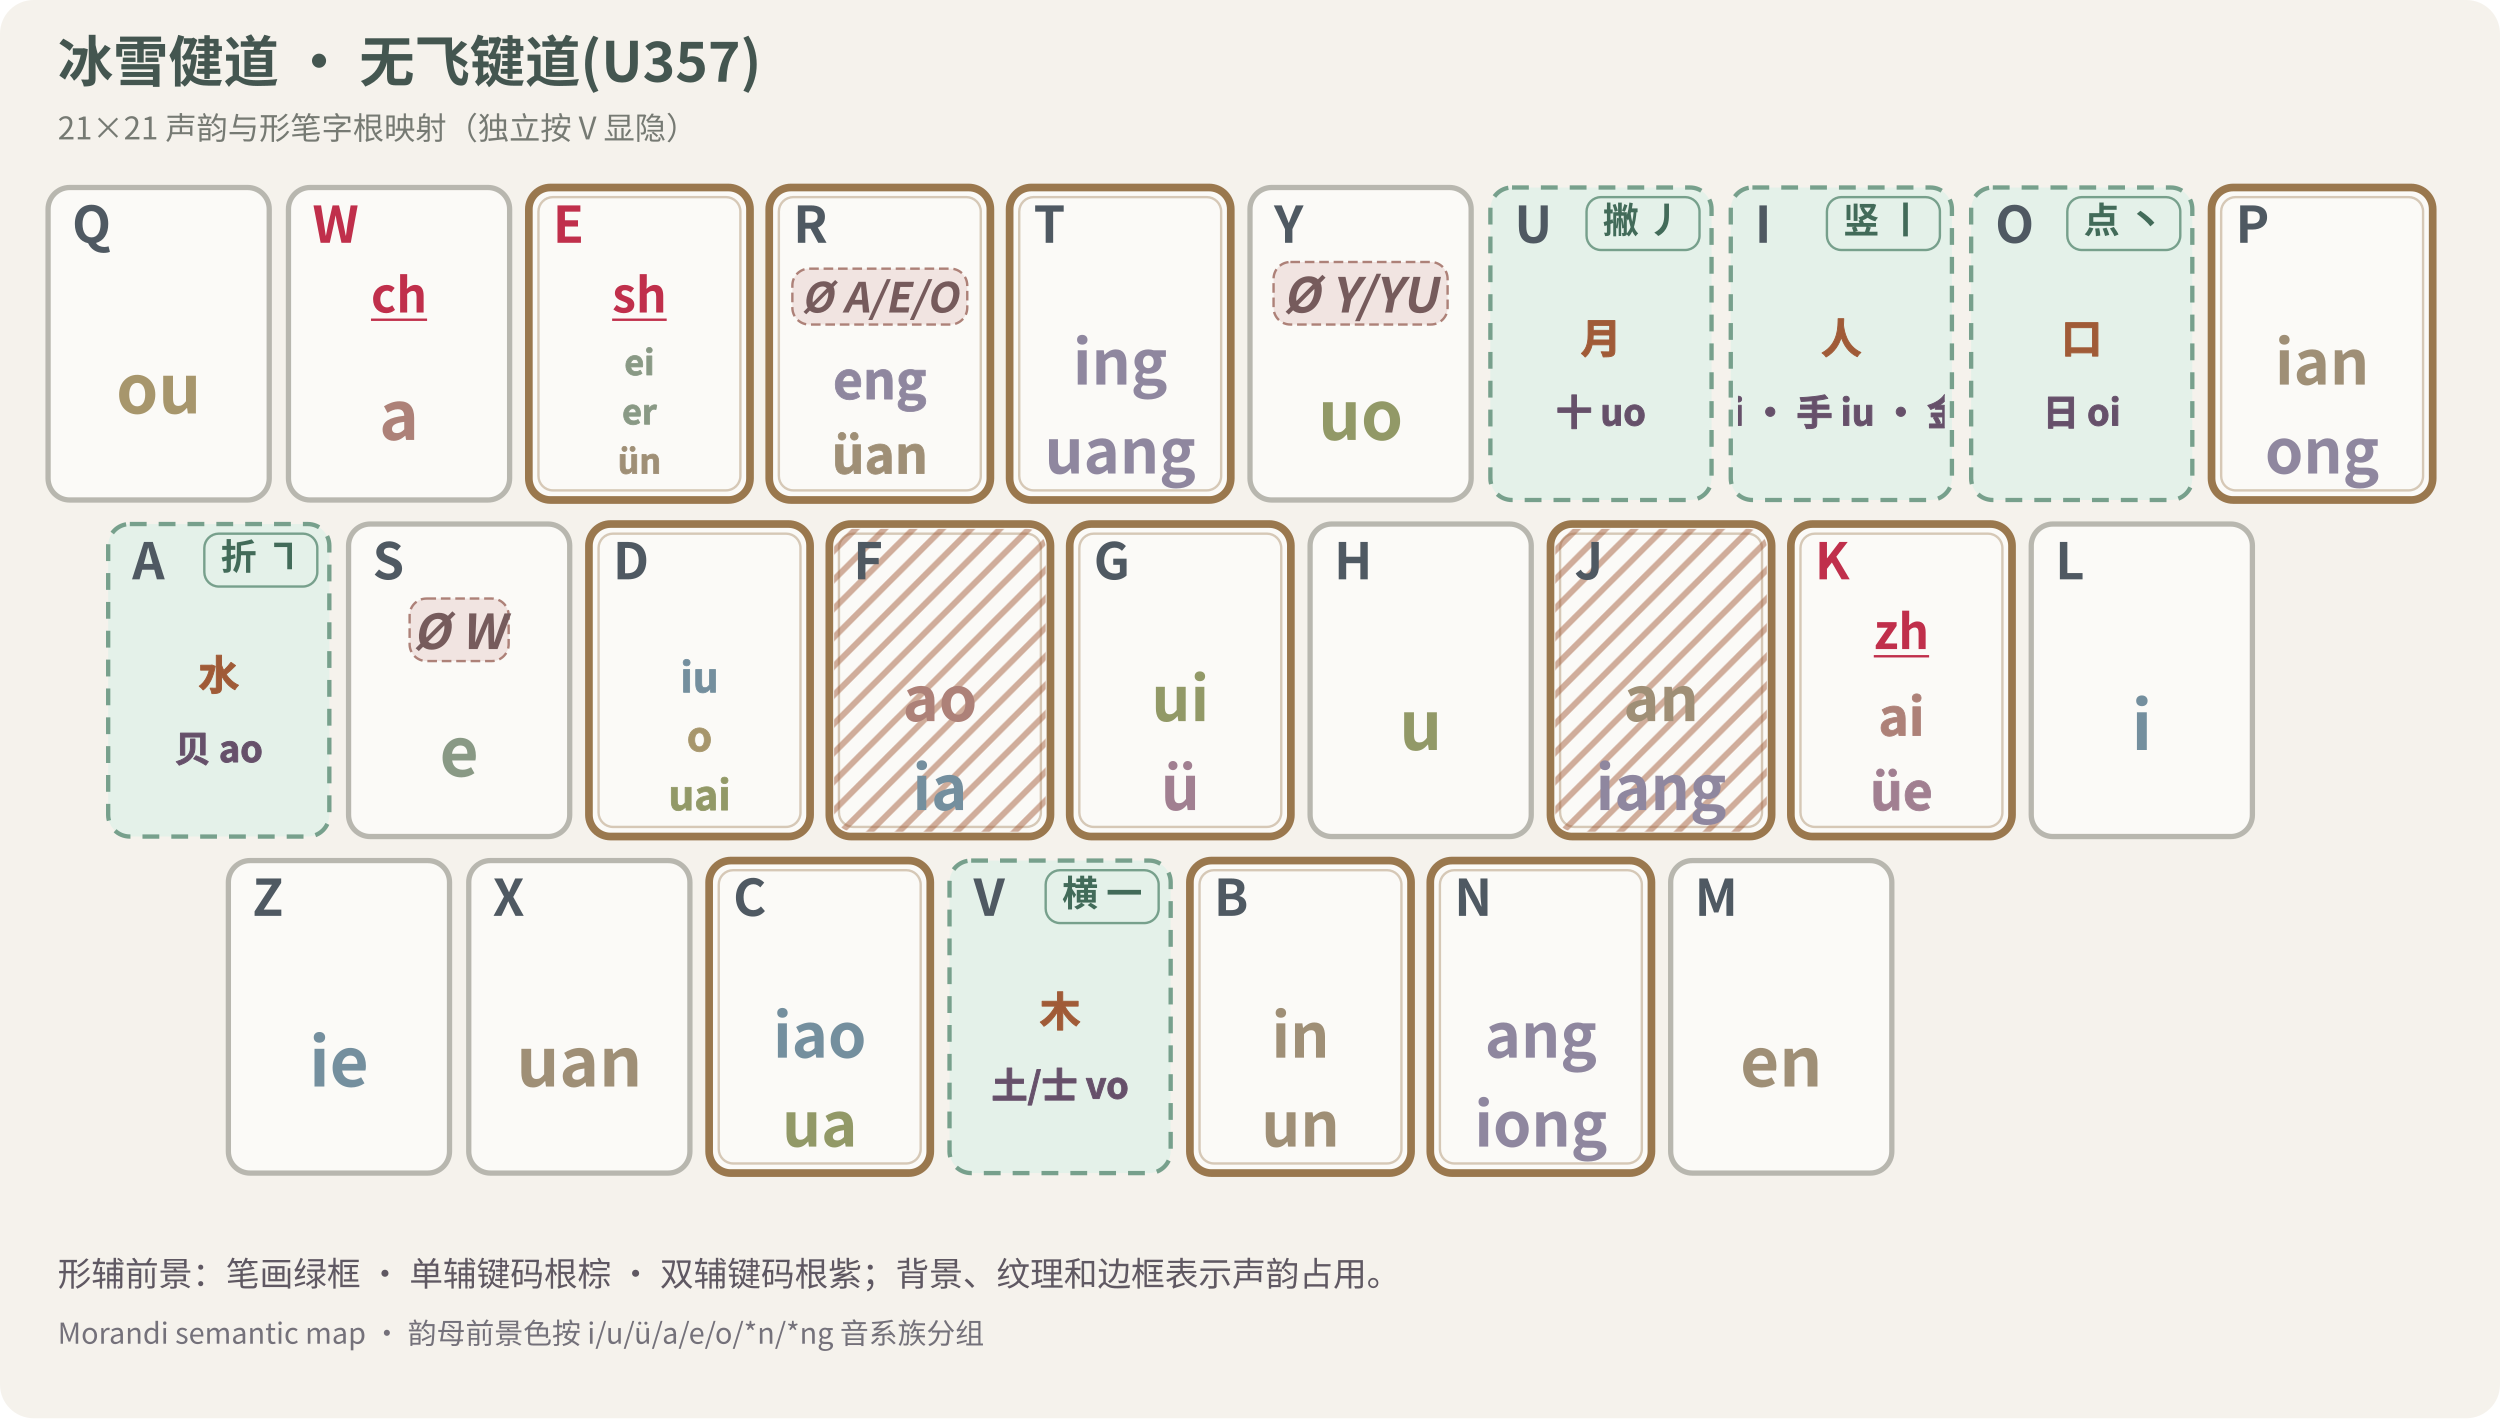
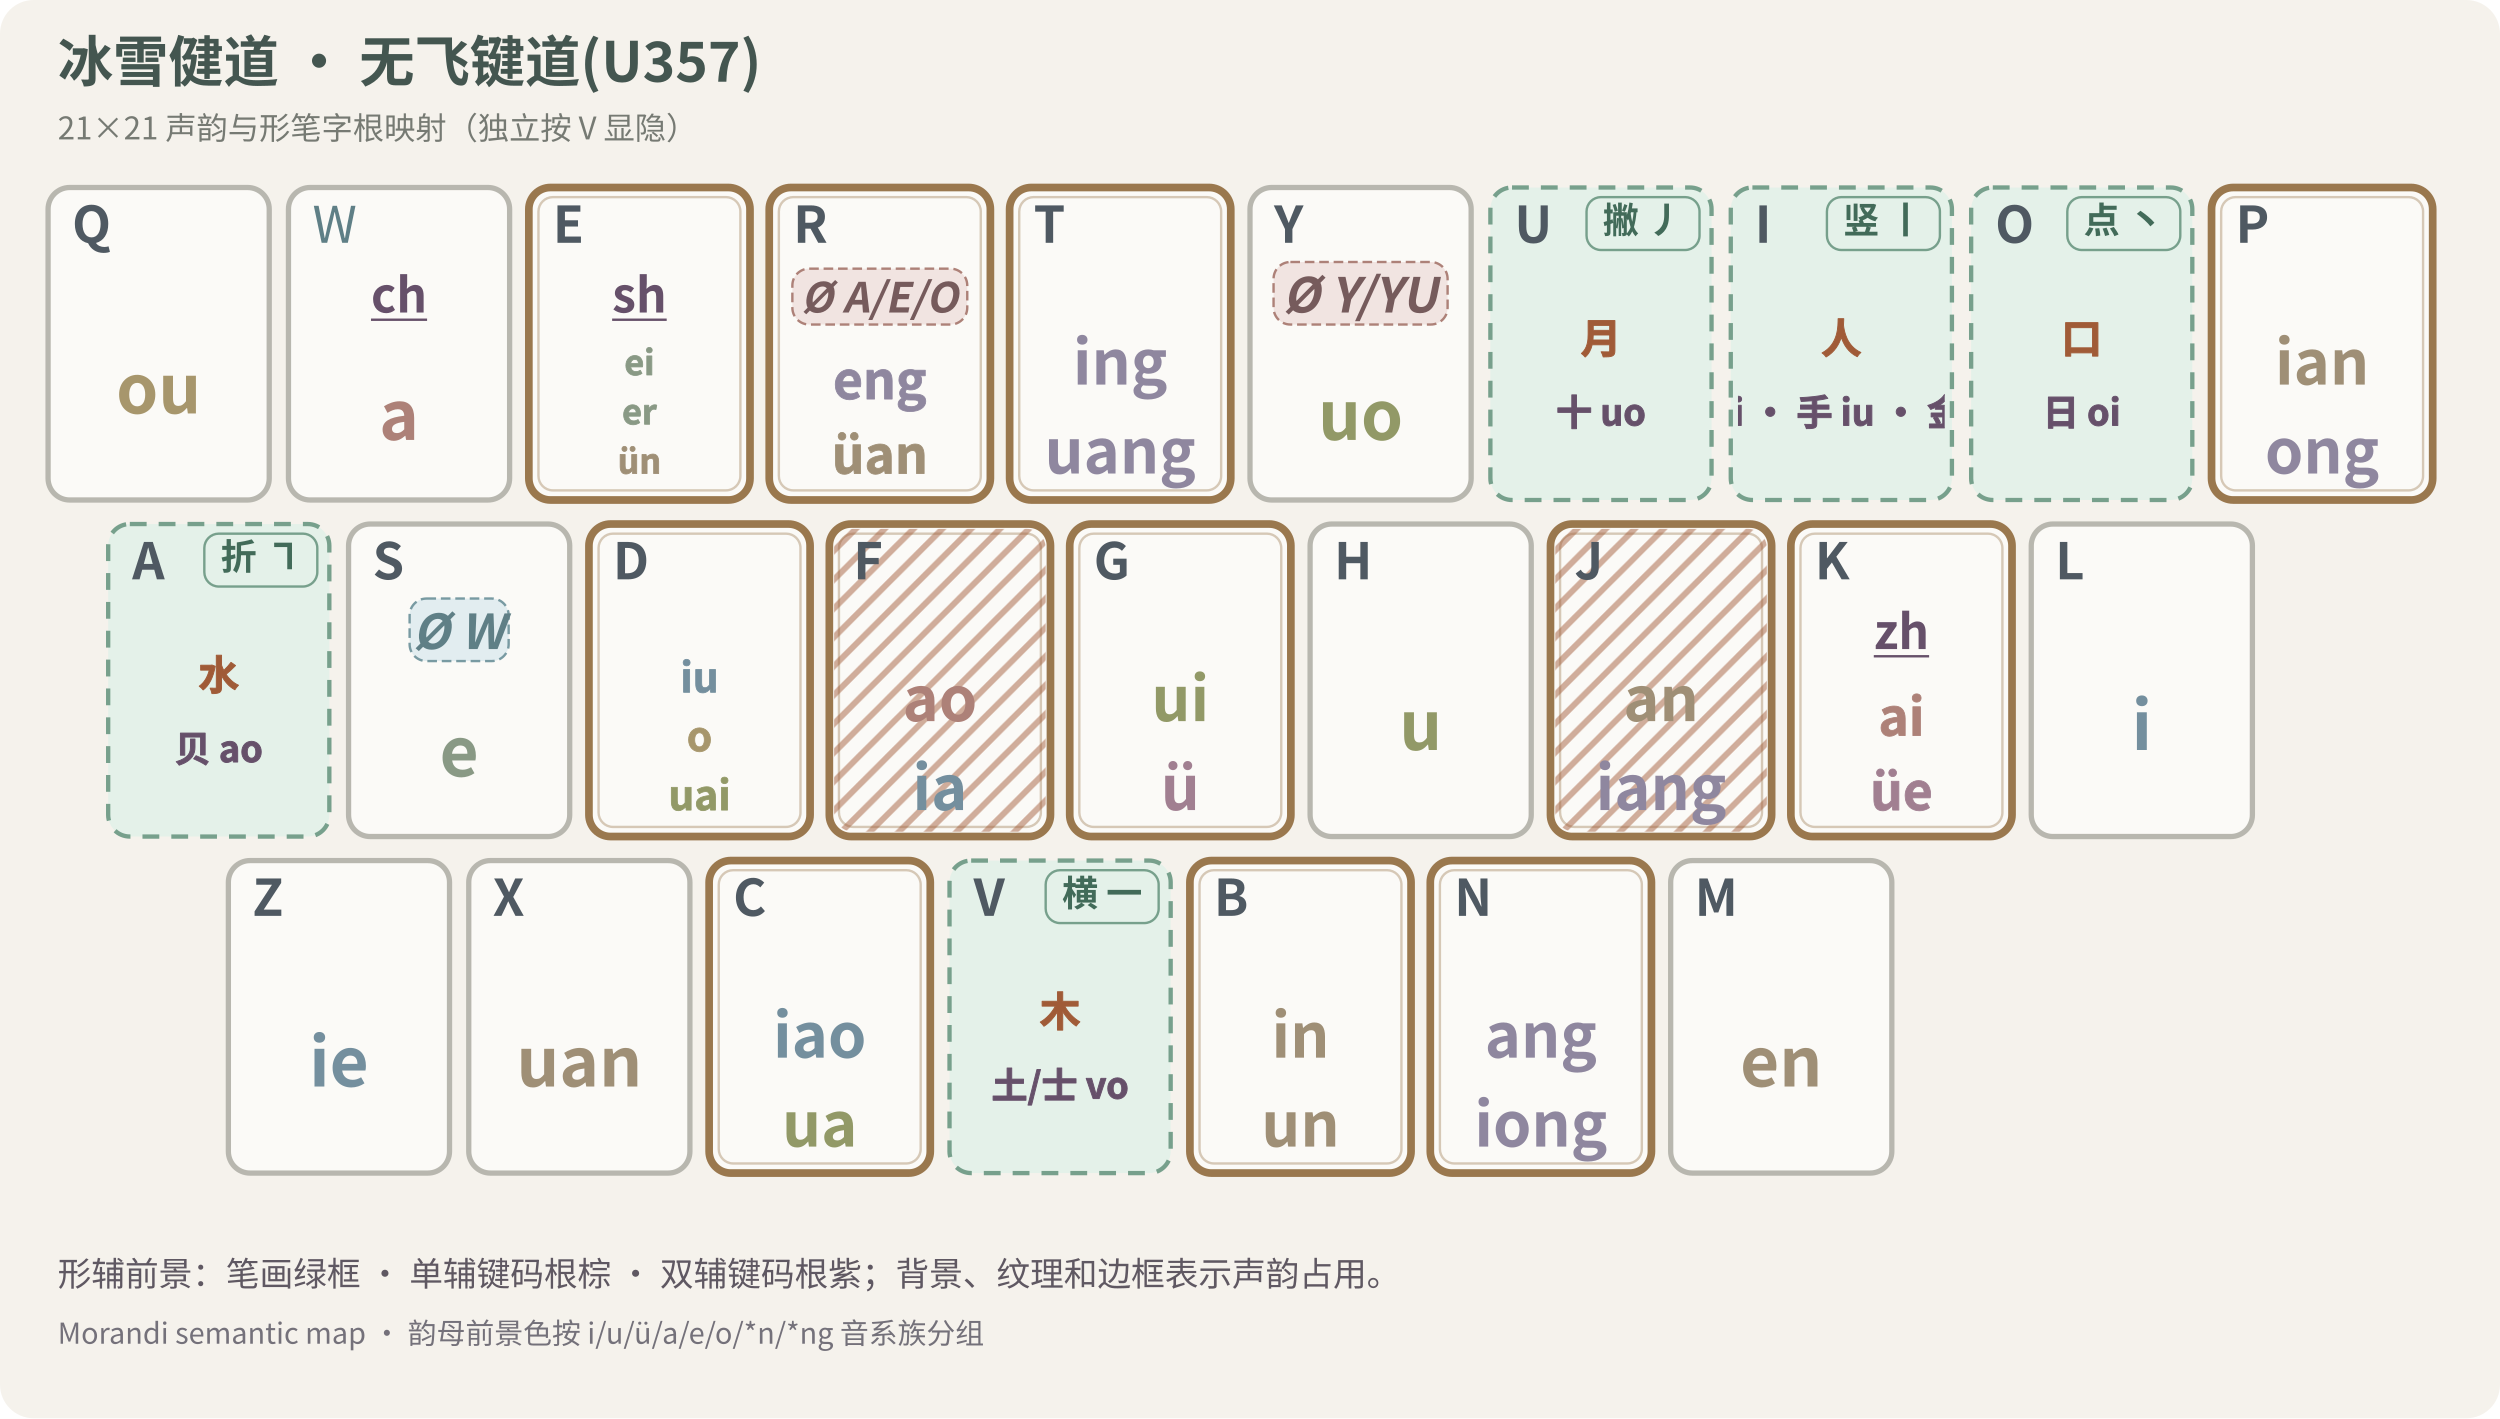
<svg xmlns="http://www.w3.org/2000/svg" class="keysvg nf4-keysvg" viewBox="0 0 1040 590" role="img" aria-labelledby="title desc">
  <defs>
    <pattern id="nf4-both" width="12" height="12" patternUnits="userSpaceOnUse">
      <rect width="12" height="12" fill="#fbfaf7" />
    </pattern>
    <pattern id="nf4-ionly" width="9" height="9" patternUnits="userSpaceOnUse">
      <rect width="9" height="9" fill="#e3eef4" />
      <path d="M2 0V9M7 0V9" stroke="#7399ad" stroke-opacity=".18" />
    </pattern>
    <pattern id="nf4-ronly" width="10" height="10" patternUnits="userSpaceOnUse">
      <rect width="10" height="10" fill="#f6ebd6" />
      <circle cx="3" cy="3" r="1.15" fill="#b39253" fill-opacity=".3" />
    </pattern>
    <pattern id="nf4-none" width="10" height="10" patternUnits="userSpaceOnUse">
      <rect width="10" height="10" fill="#eeece8" />
      <path d="M0 10L10 0" stroke="#aaa6a4" stroke-opacity=".14" />
    </pattern>
    <pattern id="nf4-multi" width="9" height="9" patternUnits="userSpaceOnUse">
      <rect width="9" height="9" fill="#f8efe2" />
      <path d="M-2 2L2-2M0 9L9 0M7 11L11 7" stroke="#9a784e" stroke-width="1.6" stroke-opacity=".27" />
    </pattern>
    <pattern id="nf4-anchor" width="12" height="12" patternUnits="userSpaceOnUse">
      <path d="M-3 3L3-3M0 12L12 0M9 15L15 9" stroke="#a05b37" stroke-width="2.5" stroke-opacity=".48" />
    </pattern>
  </defs>
  <rect width="1040" height="590" rx="14" fill="#f5f2ec" />
  <text x="24" y="34" font-family="Microsoft YaHei UI, Noto Sans CJK SC, sans-serif" font-size="23" fill="#445650" text-anchor="start" font-weight="760">冰雪健道 · 无飞键道(U357)</text>
  <text x="24" y="58" font-family="Microsoft YaHei UI, Noto Sans CJK SC, sans-serif" font-size="13" fill="#767a73" text-anchor="start" font-weight="500">21×21 声韵与形笔字根映射（独立按 V 显隐）</text>
  <g data-key="Q" data-role="sound">
    <clipPath id="snow_jiandao-clip-0-0">
      <rect x="23" y="81" width="86" height="124" rx="7" />
    </clipPath>
    <rect x="20" y="78" width="92" height="130" rx="9" fill="#fbfaf7" stroke="#b8b7af" stroke-width="2.2" />
    <g clip-path="url(#snow_jiandao-clip-0-0)">
      <text x="30" y="101" font-family="Microsoft YaHei UI, Noto Sans CJK SC, sans-serif" font-size="21" fill="#4f5962" text-anchor="start" font-weight="800" data-key-label="true">Q</text>
      <text x="66" y="172" font-family="Microsoft YaHei UI, Noto Sans CJK SC, sans-serif" font-size="28" fill="#a7966c" text-anchor="middle" font-weight="600" data-final="ou">ou</text>
    </g>
  </g>
  <g data-key="W" data-role="sound">
    <clipPath id="snow_jiandao-clip-0-1">
      <rect x="123" y="81" width="86" height="124" rx="7" />
    </clipPath>
    <rect x="120" y="78" width="92" height="130" rx="9" fill="#fbfaf7" stroke="#b8b7af" stroke-width="2.2" />
    <g clip-path="url(#snow_jiandao-clip-0-1)">
-       <text x="130" y="101" font-family="Microsoft YaHei UI, Noto Sans CJK SC, sans-serif" font-size="21" fill="#c02f4b" text-anchor="start" font-weight="800" data-key-label="true">W</text>
-       <text x="166" y="130" text-anchor="middle" font-family="Microsoft YaHei UI, Noto Sans CJK SC, sans-serif" font-size="20" font-weight="700" text-decoration="underline" fill="#c02f4b">ch</text>
+       <text x="130" y="101" font-family="Microsoft YaHei UI, Noto Sans CJK SC, sans-serif" font-size="21" fill="#5f7f86" text-anchor="start" font-weight="500" data-key-label="true">W</text>
+       <text x="166" y="130" text-anchor="middle" font-family="Microsoft YaHei UI, Noto Sans CJK SC, sans-serif" font-size="20" font-weight="700" text-decoration="underline" fill="#66506a">ch</text>
      <text x="166" y="183" font-family="Microsoft YaHei UI, Noto Sans CJK SC, sans-serif" font-size="28" fill="#ad8178" text-anchor="middle" font-weight="600" data-final="a">a</text>
    </g>
  </g>
  <g data-key="E" data-role="sound" data-multi="true">
    <clipPath id="snow_jiandao-clip-0-2">
      <rect x="223" y="81" width="86" height="124" rx="7" />
    </clipPath>
    <rect x="220" y="78" width="92" height="130" rx="9" fill="#fbfaf7" stroke="#9a784e" stroke-width="3.2" />
    <rect x="224" y="82" width="84" height="122" rx="6" fill="none" stroke="#9a784e" stroke-opacity=".38" />
    <g clip-path="url(#snow_jiandao-clip-0-2)">
-       <text x="230" y="101" font-family="Microsoft YaHei UI, Noto Sans CJK SC, sans-serif" font-size="21" fill="#c02f4b" text-anchor="start" font-weight="800" data-key-label="true">E</text>
-       <text x="266" y="130" text-anchor="middle" font-family="Microsoft YaHei UI, Noto Sans CJK SC, sans-serif" font-size="20" font-weight="700" text-decoration="underline" fill="#c02f4b">sh</text>
+       <text x="230" y="101" font-family="Microsoft YaHei UI, Noto Sans CJK SC, sans-serif" font-size="21" fill="#4f5962" text-anchor="start" font-weight="800" data-key-label="true">E</text>
+       <text x="266" y="130" text-anchor="middle" font-family="Microsoft YaHei UI, Noto Sans CJK SC, sans-serif" font-size="20" font-weight="700" text-decoration="underline" fill="#66506a">sh</text>
      <text x="266" y="156" font-family="Microsoft YaHei UI, Noto Sans CJK SC, sans-serif" font-size="14.145" fill="#899985" text-anchor="middle" font-weight="800" data-final="ei" paint-order="stroke" stroke="#899985" stroke-width="0.35" stroke-linejoin="round">ei</text>
      <text x="266" y="176.5" font-family="Microsoft YaHei UI, Noto Sans CJK SC, sans-serif" font-size="14.145" fill="#899985" text-anchor="middle" font-weight="800" data-final="er" paint-order="stroke" stroke="#899985" stroke-width="0.35" stroke-linejoin="round">er</text>
      <text x="266" y="197" font-family="Microsoft YaHei UI, Noto Sans CJK SC, sans-serif" font-size="14.145" fill="#9f8f76" text-anchor="middle" font-weight="800" data-final="vn" paint-order="stroke" stroke="#9f8f76" stroke-width="0.35" stroke-linejoin="round">ün</text>
    </g>
  </g>
  <g data-key="R" data-role="sound" data-multi="true">
    <clipPath id="snow_jiandao-clip-0-3">
      <rect x="323" y="81" width="86" height="124" rx="7" />
    </clipPath>
    <rect x="320" y="78" width="92" height="130" rx="9" fill="#fbfaf7" stroke="#9a784e" stroke-width="3.2" />
    <rect x="324" y="82" width="84" height="122" rx="6" fill="none" stroke="#9a784e" stroke-opacity=".38" />
    <g clip-path="url(#snow_jiandao-clip-0-3)">
      <text x="330" y="101" font-family="Microsoft YaHei UI, Noto Sans CJK SC, sans-serif" font-size="21" fill="#4f5962" text-anchor="start" font-weight="800" data-key-label="true">R</text>
      <rect x="329.621" y="111.759" width="72.759" height="23.241" rx="7" fill="#f1e4e1" stroke="#ad8178" stroke-dasharray="4 2" />
      <text x="366" y="130" text-anchor="middle" font-family="Microsoft YaHei UI, Noto Sans CJK SC, sans-serif" font-size="17.241" font-weight="700" font-style="italic" fill="#765b5c">Ø A/E/O</text>
      <text x="366" y="166" font-family="Microsoft YaHei UI, Noto Sans CJK SC, sans-serif" font-size="21.39" fill="#8f879f" text-anchor="middle" font-weight="800" data-final="eng" paint-order="stroke" stroke="#8f879f" stroke-width="0.35" stroke-linejoin="round">eng</text>
      <text x="366" y="197" font-family="Microsoft YaHei UI, Noto Sans CJK SC, sans-serif" font-size="21.39" fill="#9f8f76" text-anchor="middle" font-weight="800" data-final="van" paint-order="stroke" stroke="#9f8f76" stroke-width="0.35" stroke-linejoin="round">üan</text>
    </g>
  </g>
  <g data-key="T" data-role="sound" data-multi="true">
    <clipPath id="snow_jiandao-clip-0-4">
      <rect x="423" y="81" width="86" height="124" rx="7" />
    </clipPath>
    <rect x="420" y="78" width="92" height="130" rx="9" fill="#fbfaf7" stroke="#9a784e" stroke-width="3.2" />
    <rect x="424" y="82" width="84" height="122" rx="6" fill="none" stroke="#9a784e" stroke-opacity=".38" />
    <g clip-path="url(#snow_jiandao-clip-0-4)">
      <text x="430" y="101" font-family="Microsoft YaHei UI, Noto Sans CJK SC, sans-serif" font-size="21" fill="#4f5962" text-anchor="start" font-weight="800" data-key-label="true">T</text>
      <text x="466" y="160" font-family="Microsoft YaHei UI, Noto Sans CJK SC, sans-serif" font-size="25.53" fill="#8f879f" text-anchor="middle" font-weight="600" data-final="ing">ing</text>
      <text x="466" y="197" font-family="Microsoft YaHei UI, Noto Sans CJK SC, sans-serif" font-size="25.53" fill="#8f879f" text-anchor="middle" font-weight="600" data-final="uang">uang</text>
    </g>
  </g>
  <g data-key="Y" data-role="sound">
    <clipPath id="snow_jiandao-clip-0-5">
      <rect x="523" y="81" width="86" height="124" rx="7" />
    </clipPath>
    <rect x="520" y="78" width="92" height="130" rx="9" fill="#fbfaf7" stroke="#b8b7af" stroke-width="2.2" />
    <g clip-path="url(#snow_jiandao-clip-0-5)">
      <text x="530" y="101" font-family="Microsoft YaHei UI, Noto Sans CJK SC, sans-serif" font-size="21" fill="#4f5962" text-anchor="start" font-weight="800" data-key-label="true">Y</text>
      <rect x="529.8" y="109" width="72.4" height="26" rx="7" fill="#f1e4e1" stroke="#ad8178" stroke-dasharray="4 2" />
      <text x="566" y="130" text-anchor="middle" font-family="Microsoft YaHei UI, Noto Sans CJK SC, sans-serif" font-size="20" font-weight="700" font-style="italic" fill="#765b5c">Ø Y/YU</text>
      <text x="566" y="183" font-family="Microsoft YaHei UI, Noto Sans CJK SC, sans-serif" font-size="28" fill="#929967" text-anchor="middle" font-weight="600" data-final="uo">uo</text>
    </g>
  </g>
  <g data-key="U" data-role="auxiliary-only">
    <clipPath id="snow_jiandao-clip-0-6">
      <rect x="623" y="81" width="86" height="124" rx="7" />
    </clipPath>
    <rect x="620" y="78" width="92" height="130" rx="9" fill="#e4f1e9" stroke="#77a08c" stroke-width="1.8" stroke-dasharray="7 5" />
    <g clip-path="url(#snow_jiandao-clip-0-6)">
      <text x="630" y="101" font-family="Microsoft YaHei UI, Noto Sans CJK SC, sans-serif" font-size="21" fill="#4f5962" text-anchor="start" font-weight="800" data-key-label="true">U</text>
      <g data-aux-badge="stroke">
        <rect x="660" y="82" width="47" height="22" rx="6" fill="#e4f1e9" stroke="#77a08c" />
        <text x="683.5" y="97" font-family="Microsoft YaHei UI, Noto Sans CJK SC, sans-serif" font-size="15" fill="#426b59" text-anchor="middle" font-weight="750" data-aux-kind="stroke">撇 丿</text>
      </g>
      <text x="666" y="147" font-family="Microsoft YaHei UI, Noto Sans CJK SC, sans-serif" font-size="17" fill="#a05b37" text-anchor="middle" font-weight="800" data-aux-kind="single-root" paint-order="stroke" stroke="#a05b37" stroke-width="0.4" stroke-linejoin="round">月</text>
      <text x="666" y="177" font-family="Microsoft YaHei UI, Noto Sans CJK SC, sans-serif" font-size="15" fill="#66506a" text-anchor="middle" font-weight="800" data-aux-kind="double-root" paint-order="stroke" stroke="#66506a" stroke-width="0.4" stroke-linejoin="round">十 uo</text>
    </g>
  </g>
  <g data-key="I" data-role="auxiliary-only">
    <clipPath id="snow_jiandao-clip-0-7">
      <rect x="723" y="81" width="86" height="124" rx="7" />
    </clipPath>
    <rect x="720" y="78" width="92" height="130" rx="9" fill="#e4f1e9" stroke="#77a08c" stroke-width="1.8" stroke-dasharray="7 5" />
    <g clip-path="url(#snow_jiandao-clip-0-7)">
      <text x="730" y="101" font-family="Microsoft YaHei UI, Noto Sans CJK SC, sans-serif" font-size="21" fill="#4f5962" text-anchor="start" font-weight="800" data-key-label="true">I</text>
      <g data-aux-badge="stroke">
        <rect x="760" y="82" width="47" height="22" rx="6" fill="#e4f1e9" stroke="#77a08c" />
        <text x="783.5" y="97" font-family="Microsoft YaHei UI, Noto Sans CJK SC, sans-serif" font-size="15" fill="#426b59" text-anchor="middle" font-weight="750" data-aux-kind="stroke">竖 丨</text>
      </g>
      <text x="766" y="147" font-family="Microsoft YaHei UI, Noto Sans CJK SC, sans-serif" font-size="17" fill="#a05b37" text-anchor="middle" font-weight="800" data-aux-kind="single-root" paint-order="stroke" stroke="#a05b37" stroke-width="0.4" stroke-linejoin="round">人</text>
      <text x="766" y="177" font-family="Microsoft YaHei UI, Noto Sans CJK SC, sans-serif" font-size="15" fill="#66506a" text-anchor="middle" font-weight="800" data-aux-kind="double-root" textLength="76" lengthAdjust="spacingAndGlyphs" paint-order="stroke" stroke="#66506a" stroke-width="0.4" stroke-linejoin="round">艹 ii · 手 iu · 金 io</text>
    </g>
  </g>
  <g data-key="O" data-role="auxiliary-only">
    <clipPath id="snow_jiandao-clip-0-8">
      <rect x="823" y="81" width="86" height="124" rx="7" />
    </clipPath>
    <rect x="820" y="78" width="92" height="130" rx="9" fill="#e4f1e9" stroke="#77a08c" stroke-width="1.8" stroke-dasharray="7 5" />
    <g clip-path="url(#snow_jiandao-clip-0-8)">
      <text x="830" y="101" font-family="Microsoft YaHei UI, Noto Sans CJK SC, sans-serif" font-size="21" fill="#4f5962" text-anchor="start" font-weight="800" data-key-label="true">O</text>
      <g data-aux-badge="stroke">
        <rect x="860" y="82" width="47" height="22" rx="6" fill="#e4f1e9" stroke="#77a08c" />
        <text x="883.5" y="97" font-family="Microsoft YaHei UI, Noto Sans CJK SC, sans-serif" font-size="15" fill="#426b59" text-anchor="middle" font-weight="750" data-aux-kind="stroke">点 丶</text>
      </g>
      <text x="866" y="147" font-family="Microsoft YaHei UI, Noto Sans CJK SC, sans-serif" font-size="17" fill="#a05b37" text-anchor="middle" font-weight="800" data-aux-kind="single-root" paint-order="stroke" stroke="#a05b37" stroke-width="0.4" stroke-linejoin="round">口</text>
      <text x="866" y="177" font-family="Microsoft YaHei UI, Noto Sans CJK SC, sans-serif" font-size="15" fill="#66506a" text-anchor="middle" font-weight="800" data-aux-kind="double-root" paint-order="stroke" stroke="#66506a" stroke-width="0.4" stroke-linejoin="round">日 oi</text>
    </g>
  </g>
  <g data-key="P" data-role="sound" data-multi="true">
    <clipPath id="snow_jiandao-clip-0-9">
      <rect x="923" y="81" width="86" height="124" rx="7" />
    </clipPath>
    <rect x="920" y="78" width="92" height="130" rx="9" fill="#fbfaf7" stroke="#9a784e" stroke-width="3.2" />
    <rect x="924" y="82" width="84" height="122" rx="6" fill="none" stroke="#9a784e" stroke-opacity=".38" />
    <g clip-path="url(#snow_jiandao-clip-0-9)">
      <text x="930" y="101" font-family="Microsoft YaHei UI, Noto Sans CJK SC, sans-serif" font-size="21" fill="#4f5962" text-anchor="start" font-weight="800" data-key-label="true">P</text>
      <text x="966" y="160" font-family="Microsoft YaHei UI, Noto Sans CJK SC, sans-serif" font-size="25.53" fill="#9f8f76" text-anchor="middle" font-weight="600" data-final="ian">ian</text>
      <text x="966" y="197" font-family="Microsoft YaHei UI, Noto Sans CJK SC, sans-serif" font-size="25.53" fill="#8f879f" text-anchor="middle" font-weight="600" data-final="ong">ong</text>
    </g>
  </g>
  <g data-key="A" data-role="auxiliary-only">
    <clipPath id="snow_jiandao-clip-1-0">
      <rect x="48" y="221" width="86" height="124" rx="7" />
    </clipPath>
    <rect x="45" y="218" width="92" height="130" rx="9" fill="#e4f1e9" stroke="#77a08c" stroke-width="1.8" stroke-dasharray="7 5" />
    <g clip-path="url(#snow_jiandao-clip-1-0)">
      <text x="55" y="241" font-family="Microsoft YaHei UI, Noto Sans CJK SC, sans-serif" font-size="21" fill="#4f5962" text-anchor="start" font-weight="800" data-key-label="true">A</text>
      <g data-aux-badge="stroke">
        <rect x="85" y="222" width="47" height="22" rx="6" fill="#e4f1e9" stroke="#77a08c" />
        <text x="108.5" y="237" font-family="Microsoft YaHei UI, Noto Sans CJK SC, sans-serif" font-size="15" fill="#426b59" text-anchor="middle" font-weight="750" data-aux-kind="stroke">折 ㇕</text>
      </g>
      <text x="91" y="287" font-family="Microsoft YaHei UI, Noto Sans CJK SC, sans-serif" font-size="17" fill="#a05b37" text-anchor="middle" font-weight="800" data-aux-kind="single-root" paint-order="stroke" stroke="#a05b37" stroke-width="0.4" stroke-linejoin="round">水</text>
      <text x="91" y="317" font-family="Microsoft YaHei UI, Noto Sans CJK SC, sans-serif" font-size="15" fill="#66506a" text-anchor="middle" font-weight="800" data-aux-kind="double-root" paint-order="stroke" stroke="#66506a" stroke-width="0.4" stroke-linejoin="round">贝 ao</text>
    </g>
  </g>
  <g data-key="S" data-role="sound">
    <clipPath id="snow_jiandao-clip-1-1">
      <rect x="148" y="221" width="86" height="124" rx="7" />
    </clipPath>
    <rect x="145" y="218" width="92" height="130" rx="9" fill="#fbfaf7" stroke="#b8b7af" stroke-width="2.2" />
    <g clip-path="url(#snow_jiandao-clip-1-1)">
      <text x="155" y="241" font-family="Microsoft YaHei UI, Noto Sans CJK SC, sans-serif" font-size="21" fill="#4f5962" text-anchor="start" font-weight="800" data-key-label="true">S</text>
-       <rect x="170.4" y="249" width="41.2" height="26" rx="7" fill="#f1e4e1" stroke="#ad8178" stroke-dasharray="4 2" />
-       <text x="191" y="270" text-anchor="middle" font-family="Microsoft YaHei UI, Noto Sans CJK SC, sans-serif" font-size="20" font-weight="700" font-style="italic" fill="#765b5c">Ø W</text>
+       <rect x="170.4" y="249" width="41.2" height="26" rx="7" fill="#e2edf0" stroke="#789aa2" stroke-dasharray="4 2" />
+       <text x="191" y="270" text-anchor="middle" font-family="Microsoft YaHei UI, Noto Sans CJK SC, sans-serif" font-size="20" font-weight="700" font-style="italic" fill="#5f7f86">Ø W</text>
      <text x="191" y="323" font-family="Microsoft YaHei UI, Noto Sans CJK SC, sans-serif" font-size="28" fill="#899985" text-anchor="middle" font-weight="600" data-final="e">e</text>
    </g>
  </g>
  <g data-key="D" data-role="sound" data-multi="true">
    <clipPath id="snow_jiandao-clip-1-2">
      <rect x="248" y="221" width="86" height="124" rx="7" />
    </clipPath>
    <rect x="245" y="218" width="92" height="130" rx="9" fill="#fbfaf7" stroke="#9a784e" stroke-width="3.2" />
    <rect x="249" y="222" width="84" height="122" rx="6" fill="none" stroke="#9a784e" stroke-opacity=".38" />
    <g clip-path="url(#snow_jiandao-clip-1-2)">
      <text x="255" y="241" font-family="Microsoft YaHei UI, Noto Sans CJK SC, sans-serif" font-size="21" fill="#4f5962" text-anchor="start" font-weight="800" data-key-label="true">D</text>
      <text x="291" y="288" font-family="Microsoft YaHei UI, Noto Sans CJK SC, sans-serif" font-size="16.905" fill="#748f9e" text-anchor="middle" font-weight="800" data-final="iu" paint-order="stroke" stroke="#748f9e" stroke-width="0.35" stroke-linejoin="round">iu</text>
      <text x="291" y="312.5" font-family="Microsoft YaHei UI, Noto Sans CJK SC, sans-serif" font-size="16.905" fill="#a7966c" text-anchor="middle" font-weight="800" data-final="o" paint-order="stroke" stroke="#a7966c" stroke-width="0.35" stroke-linejoin="round">o</text>
      <text x="291" y="337" font-family="Microsoft YaHei UI, Noto Sans CJK SC, sans-serif" font-size="16.905" fill="#929967" text-anchor="middle" font-weight="800" data-final="uai" paint-order="stroke" stroke="#929967" stroke-width="0.35" stroke-linejoin="round">uai</text>
    </g>
  </g>
  <g data-key="F" data-role="sound" data-multi="true">
    <clipPath id="snow_jiandao-clip-1-3">
      <rect x="348" y="221" width="86" height="124" rx="7" />
    </clipPath>
    <rect x="345" y="218" width="92" height="130" rx="9" fill="#fbfaf7" stroke="#9a784e" stroke-width="3.2" />
    <rect x="349" y="222" width="84" height="122" rx="6" fill="none" stroke="#9a784e" stroke-opacity=".38" />
    <rect x="347" y="220" width="88" height="126" rx="8" fill="url(#nf4-anchor)" pointer-events="none" />
    <g clip-path="url(#snow_jiandao-clip-1-3)">
      <text x="355" y="241" font-family="Microsoft YaHei UI, Noto Sans CJK SC, sans-serif" font-size="21" fill="#4f5962" text-anchor="start" font-weight="800" data-key-label="true">F</text>
      <text x="391" y="300" font-family="Microsoft YaHei UI, Noto Sans CJK SC, sans-serif" font-size="25.53" fill="#ad8178" text-anchor="middle" font-weight="600" data-final="ao">ao</text>
      <text x="391" y="337" font-family="Microsoft YaHei UI, Noto Sans CJK SC, sans-serif" font-size="25.53" fill="#748f9e" text-anchor="middle" font-weight="600" data-final="ia">ia</text>
    </g>
  </g>
  <g data-key="G" data-role="sound" data-multi="true">
    <clipPath id="snow_jiandao-clip-1-4">
      <rect x="448" y="221" width="86" height="124" rx="7" />
    </clipPath>
    <rect x="445" y="218" width="92" height="130" rx="9" fill="#fbfaf7" stroke="#9a784e" stroke-width="3.2" />
    <rect x="449" y="222" width="84" height="122" rx="6" fill="none" stroke="#9a784e" stroke-opacity=".38" />
    <g clip-path="url(#snow_jiandao-clip-1-4)">
      <text x="455" y="241" font-family="Microsoft YaHei UI, Noto Sans CJK SC, sans-serif" font-size="21" fill="#4f5962" text-anchor="start" font-weight="800" data-key-label="true">G</text>
      <text x="491" y="300" font-family="Microsoft YaHei UI, Noto Sans CJK SC, sans-serif" font-size="25.53" fill="#929967" text-anchor="middle" font-weight="600" data-final="ui">ui</text>
      <text x="491" y="337" font-family="Microsoft YaHei UI, Noto Sans CJK SC, sans-serif" font-size="25.53" fill="#a17f91" text-anchor="middle" font-weight="600" data-final="v">ü</text>
    </g>
  </g>
  <g data-key="H" data-role="sound">
    <clipPath id="snow_jiandao-clip-1-5">
      <rect x="548" y="221" width="86" height="124" rx="7" />
    </clipPath>
    <rect x="545" y="218" width="92" height="130" rx="9" fill="#fbfaf7" stroke="#b8b7af" stroke-width="2.2" />
    <g clip-path="url(#snow_jiandao-clip-1-5)">
      <text x="555" y="241" font-family="Microsoft YaHei UI, Noto Sans CJK SC, sans-serif" font-size="21" fill="#4f5962" text-anchor="start" font-weight="800" data-key-label="true">H</text>
      <text x="591" y="312" font-family="Microsoft YaHei UI, Noto Sans CJK SC, sans-serif" font-size="28" fill="#929967" text-anchor="middle" font-weight="600" data-final="u">u</text>
    </g>
  </g>
  <g data-key="J" data-role="sound" data-multi="true">
    <clipPath id="snow_jiandao-clip-1-6">
      <rect x="648" y="221" width="86" height="124" rx="7" />
    </clipPath>
    <rect x="645" y="218" width="92" height="130" rx="9" fill="#fbfaf7" stroke="#9a784e" stroke-width="3.2" />
    <rect x="649" y="222" width="84" height="122" rx="6" fill="none" stroke="#9a784e" stroke-opacity=".38" />
    <rect x="647" y="220" width="88" height="126" rx="8" fill="url(#nf4-anchor)" pointer-events="none" />
    <g clip-path="url(#snow_jiandao-clip-1-6)">
      <text x="655" y="241" font-family="Microsoft YaHei UI, Noto Sans CJK SC, sans-serif" font-size="21" fill="#4f5962" text-anchor="start" font-weight="800" data-key-label="true">J</text>
      <text x="691" y="300" font-family="Microsoft YaHei UI, Noto Sans CJK SC, sans-serif" font-size="25.53" fill="#9f8f76" text-anchor="middle" font-weight="600" data-final="an">an</text>
      <text x="691" y="337" font-family="Microsoft YaHei UI, Noto Sans CJK SC, sans-serif" font-size="25.53" fill="#8f879f" text-anchor="middle" font-weight="600" data-final="iang">iang</text>
    </g>
  </g>
  <g data-key="K" data-role="sound" data-multi="true">
    <clipPath id="snow_jiandao-clip-1-7">
      <rect x="748" y="221" width="86" height="124" rx="7" />
    </clipPath>
    <rect x="745" y="218" width="92" height="130" rx="9" fill="#fbfaf7" stroke="#9a784e" stroke-width="3.2" />
    <rect x="749" y="222" width="84" height="122" rx="6" fill="none" stroke="#9a784e" stroke-opacity=".38" />
    <g clip-path="url(#snow_jiandao-clip-1-7)">
-       <text x="755" y="241" font-family="Microsoft YaHei UI, Noto Sans CJK SC, sans-serif" font-size="21" fill="#c02f4b" text-anchor="start" font-weight="800" data-key-label="true">K</text>
-       <text x="791" y="270" text-anchor="middle" font-family="Microsoft YaHei UI, Noto Sans CJK SC, sans-serif" font-size="20" font-weight="700" text-decoration="underline" fill="#c02f4b">zh</text>
+       <text x="755" y="241" font-family="Microsoft YaHei UI, Noto Sans CJK SC, sans-serif" font-size="21" fill="#4f5962" text-anchor="start" font-weight="800" data-key-label="true">K</text>
+       <text x="791" y="270" text-anchor="middle" font-family="Microsoft YaHei UI, Noto Sans CJK SC, sans-serif" font-size="20" font-weight="700" text-decoration="underline" fill="#66506a">zh</text>
      <text x="791" y="306" font-family="Microsoft YaHei UI, Noto Sans CJK SC, sans-serif" font-size="21.39" fill="#ad8178" text-anchor="middle" font-weight="800" data-final="ai" paint-order="stroke" stroke="#ad8178" stroke-width="0.35" stroke-linejoin="round">ai</text>
      <text x="791" y="337" font-family="Microsoft YaHei UI, Noto Sans CJK SC, sans-serif" font-size="21.39" fill="#a17f91" text-anchor="middle" font-weight="800" data-final="ve" paint-order="stroke" stroke="#a17f91" stroke-width="0.35" stroke-linejoin="round">üe</text>
    </g>
  </g>
  <g data-key="L" data-role="sound">
    <clipPath id="snow_jiandao-clip-1-8">
      <rect x="848" y="221" width="86" height="124" rx="7" />
    </clipPath>
    <rect x="845" y="218" width="92" height="130" rx="9" fill="#fbfaf7" stroke="#b8b7af" stroke-width="2.2" />
    <g clip-path="url(#snow_jiandao-clip-1-8)">
      <text x="855" y="241" font-family="Microsoft YaHei UI, Noto Sans CJK SC, sans-serif" font-size="21" fill="#4f5962" text-anchor="start" font-weight="800" data-key-label="true">L</text>
      <text x="891" y="312" font-family="Microsoft YaHei UI, Noto Sans CJK SC, sans-serif" font-size="28" fill="#748f9e" text-anchor="middle" font-weight="600" data-final="i">i</text>
    </g>
  </g>
  <g data-key="Z" data-role="sound">
    <clipPath id="snow_jiandao-clip-2-0">
      <rect x="98" y="361" width="86" height="124" rx="7" />
    </clipPath>
    <rect x="95" y="358" width="92" height="130" rx="9" fill="#fbfaf7" stroke="#b8b7af" stroke-width="2.2" />
    <g clip-path="url(#snow_jiandao-clip-2-0)">
      <text x="105" y="381" font-family="Microsoft YaHei UI, Noto Sans CJK SC, sans-serif" font-size="21" fill="#4f5962" text-anchor="start" font-weight="800" data-key-label="true">Z</text>
      <text x="141" y="452" font-family="Microsoft YaHei UI, Noto Sans CJK SC, sans-serif" font-size="28" fill="#748f9e" text-anchor="middle" font-weight="600" data-final="ie">ie</text>
    </g>
  </g>
  <g data-key="X" data-role="sound">
    <clipPath id="snow_jiandao-clip-2-1">
      <rect x="198" y="361" width="86" height="124" rx="7" />
    </clipPath>
    <rect x="195" y="358" width="92" height="130" rx="9" fill="#fbfaf7" stroke="#b8b7af" stroke-width="2.2" />
    <g clip-path="url(#snow_jiandao-clip-2-1)">
      <text x="205" y="381" font-family="Microsoft YaHei UI, Noto Sans CJK SC, sans-serif" font-size="21" fill="#4f5962" text-anchor="start" font-weight="800" data-key-label="true">X</text>
      <text x="241" y="452" font-family="Microsoft YaHei UI, Noto Sans CJK SC, sans-serif" font-size="28" fill="#9f8f76" text-anchor="middle" font-weight="600" data-final="uan">uan</text>
    </g>
  </g>
  <g data-key="C" data-role="sound" data-multi="true">
    <clipPath id="snow_jiandao-clip-2-2">
      <rect x="298" y="361" width="86" height="124" rx="7" />
    </clipPath>
    <rect x="295" y="358" width="92" height="130" rx="9" fill="#fbfaf7" stroke="#9a784e" stroke-width="3.2" />
    <rect x="299" y="362" width="84" height="122" rx="6" fill="none" stroke="#9a784e" stroke-opacity=".38" />
    <g clip-path="url(#snow_jiandao-clip-2-2)">
      <text x="305" y="381" font-family="Microsoft YaHei UI, Noto Sans CJK SC, sans-serif" font-size="21" fill="#4f5962" text-anchor="start" font-weight="800" data-key-label="true">C</text>
      <text x="341" y="440" font-family="Microsoft YaHei UI, Noto Sans CJK SC, sans-serif" font-size="25.53" fill="#748f9e" text-anchor="middle" font-weight="600" data-final="iao">iao</text>
      <text x="341" y="477" font-family="Microsoft YaHei UI, Noto Sans CJK SC, sans-serif" font-size="25.53" fill="#929967" text-anchor="middle" font-weight="600" data-final="ua">ua</text>
    </g>
  </g>
  <g data-key="V" data-role="auxiliary-only">
    <clipPath id="snow_jiandao-clip-2-3">
      <rect x="398" y="361" width="86" height="124" rx="7" />
    </clipPath>
    <rect x="395" y="358" width="92" height="130" rx="9" fill="#e4f1e9" stroke="#77a08c" stroke-width="1.8" stroke-dasharray="7 5" />
    <g clip-path="url(#snow_jiandao-clip-2-3)">
      <text x="405" y="381" font-family="Microsoft YaHei UI, Noto Sans CJK SC, sans-serif" font-size="21" fill="#4f5962" text-anchor="start" font-weight="800" data-key-label="true">V</text>
      <g data-aux-badge="stroke">
        <rect x="435" y="362" width="47" height="22" rx="6" fill="#e4f1e9" stroke="#77a08c" />
        <text x="458.5" y="377" font-family="Microsoft YaHei UI, Noto Sans CJK SC, sans-serif" font-size="15" fill="#426b59" text-anchor="middle" font-weight="750" data-aux-kind="stroke">横 一</text>
      </g>
      <text x="441" y="427" font-family="Microsoft YaHei UI, Noto Sans CJK SC, sans-serif" font-size="17" fill="#a05b37" text-anchor="middle" font-weight="800" data-aux-kind="single-root" paint-order="stroke" stroke="#a05b37" stroke-width="0.4" stroke-linejoin="round">木</text>
      <text x="441" y="457" font-family="Microsoft YaHei UI, Noto Sans CJK SC, sans-serif" font-size="15" fill="#66506a" text-anchor="middle" font-weight="800" data-aux-kind="double-root" paint-order="stroke" stroke="#66506a" stroke-width="0.4" stroke-linejoin="round">土/士 vo</text>
    </g>
  </g>
  <g data-key="B" data-role="sound" data-multi="true">
    <clipPath id="snow_jiandao-clip-2-4">
      <rect x="498" y="361" width="86" height="124" rx="7" />
    </clipPath>
    <rect x="495" y="358" width="92" height="130" rx="9" fill="#fbfaf7" stroke="#9a784e" stroke-width="3.2" />
    <rect x="499" y="362" width="84" height="122" rx="6" fill="none" stroke="#9a784e" stroke-opacity=".38" />
    <g clip-path="url(#snow_jiandao-clip-2-4)">
      <text x="505" y="381" font-family="Microsoft YaHei UI, Noto Sans CJK SC, sans-serif" font-size="21" fill="#4f5962" text-anchor="start" font-weight="800" data-key-label="true">B</text>
      <text x="541" y="440" font-family="Microsoft YaHei UI, Noto Sans CJK SC, sans-serif" font-size="25.53" fill="#9f8f76" text-anchor="middle" font-weight="600" data-final="in">in</text>
      <text x="541" y="477" font-family="Microsoft YaHei UI, Noto Sans CJK SC, sans-serif" font-size="25.53" fill="#9f8f76" text-anchor="middle" font-weight="600" data-final="un">un</text>
    </g>
  </g>
  <g data-key="N" data-role="sound" data-multi="true">
    <clipPath id="snow_jiandao-clip-2-5">
      <rect x="598" y="361" width="86" height="124" rx="7" />
    </clipPath>
    <rect x="595" y="358" width="92" height="130" rx="9" fill="#fbfaf7" stroke="#9a784e" stroke-width="3.2" />
    <rect x="599" y="362" width="84" height="122" rx="6" fill="none" stroke="#9a784e" stroke-opacity=".38" />
    <g clip-path="url(#snow_jiandao-clip-2-5)">
      <text x="605" y="381" font-family="Microsoft YaHei UI, Noto Sans CJK SC, sans-serif" font-size="21" fill="#4f5962" text-anchor="start" font-weight="800" data-key-label="true">N</text>
      <text x="641" y="440" font-family="Microsoft YaHei UI, Noto Sans CJK SC, sans-serif" font-size="25.53" fill="#8f879f" text-anchor="middle" font-weight="600" data-final="ang">ang</text>
      <text x="641" y="477" font-family="Microsoft YaHei UI, Noto Sans CJK SC, sans-serif" font-size="25.53" fill="#8f879f" text-anchor="middle" font-weight="600" data-final="iong">iong</text>
    </g>
  </g>
  <g data-key="M" data-role="sound">
    <clipPath id="snow_jiandao-clip-2-6">
      <rect x="698" y="361" width="86" height="124" rx="7" />
    </clipPath>
    <rect x="695" y="358" width="92" height="130" rx="9" fill="#fbfaf7" stroke="#b8b7af" stroke-width="2.2" />
    <g clip-path="url(#snow_jiandao-clip-2-6)">
      <text x="705" y="381" font-family="Microsoft YaHei UI, Noto Sans CJK SC, sans-serif" font-size="21" fill="#4f5962" text-anchor="start" font-weight="800" data-key-label="true">M</text>
      <text x="741" y="452" font-family="Microsoft YaHei UI, Noto Sans CJK SC, sans-serif" font-size="28" fill="#9f8f76" text-anchor="middle" font-weight="600" data-final="en">en</text>
    </g>
  </g>
  <text x="24" y="535" font-family="Microsoft YaHei UI, Noto Sans CJK SC, sans-serif" font-size="14" fill="#5f5862" text-anchor="start" font-weight="500">形辅前景：笔画绿框 · 单辅键码根棕 · 双辅键码根紫；背景、纹理和边框表示声韵占用。</text>
  <text x="24" y="559" font-family="Microsoft YaHei UI, Noto Sans CJK SC, sans-serif" font-size="12" fill="#74717a" text-anchor="start" font-weight="500">Morandi semantic map · 韵母前景色按 i/u/ü/a/e/o/*n/*ng 音系族分组</text>
</svg>
